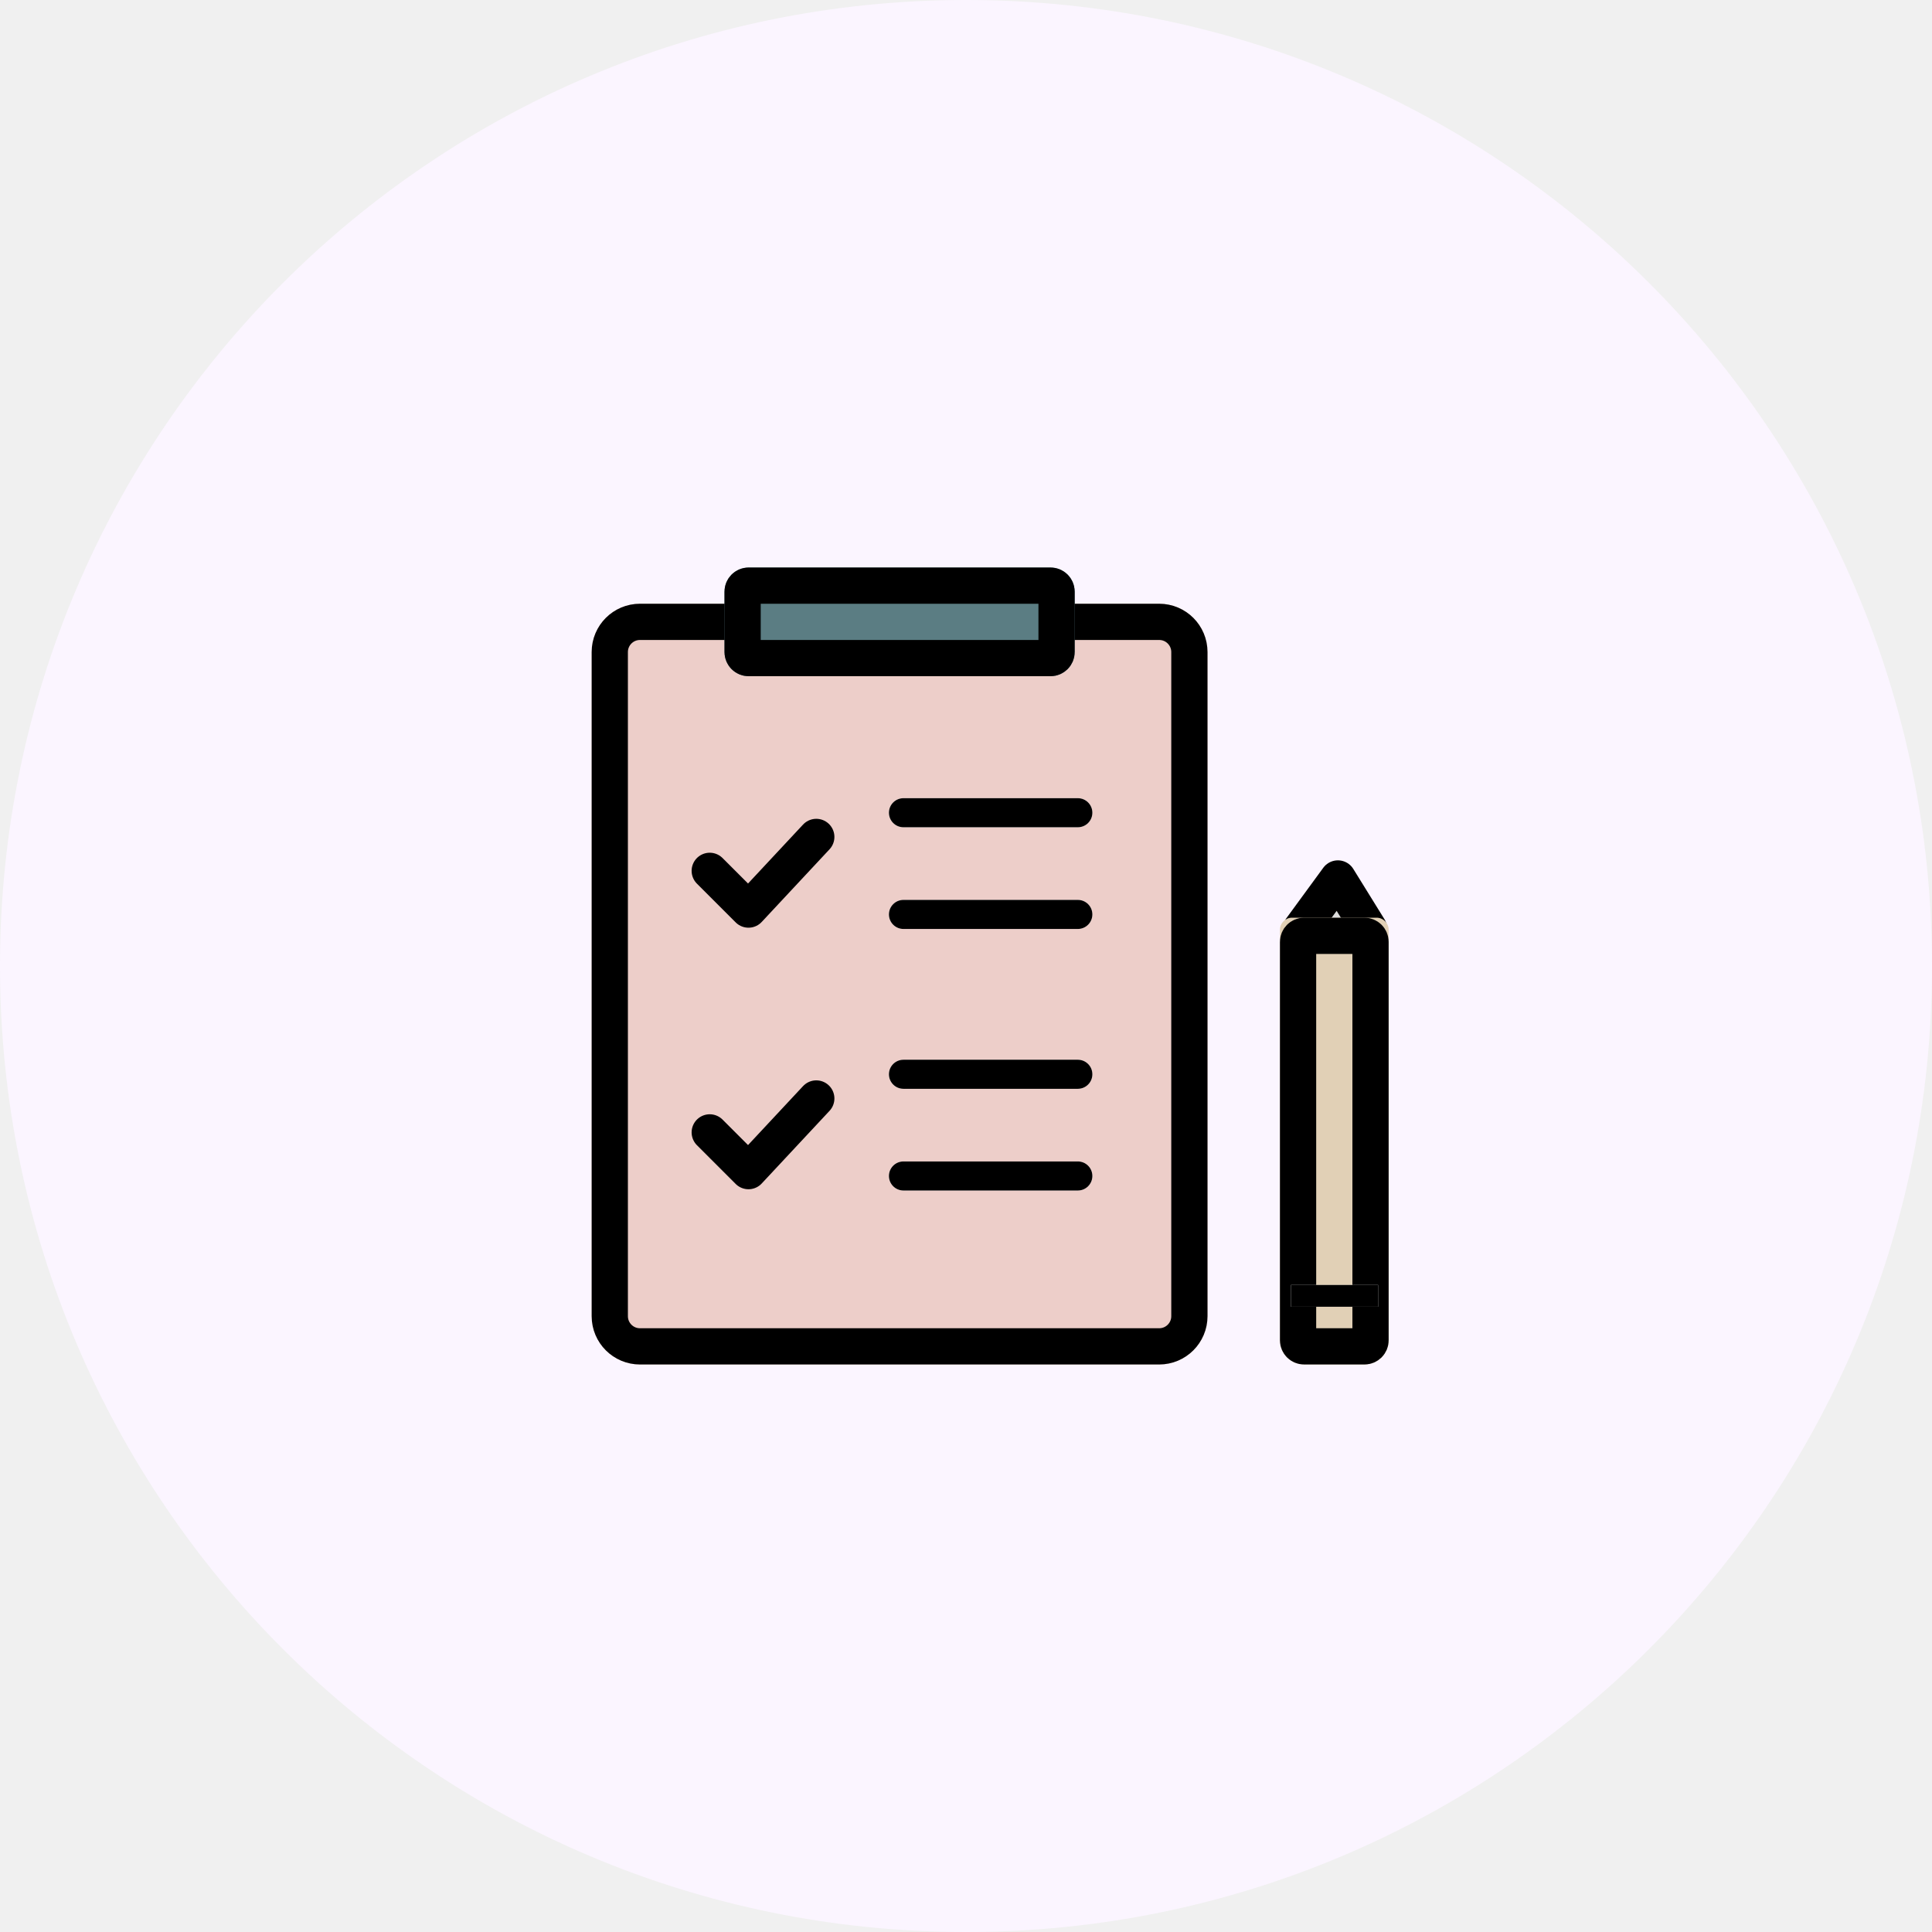
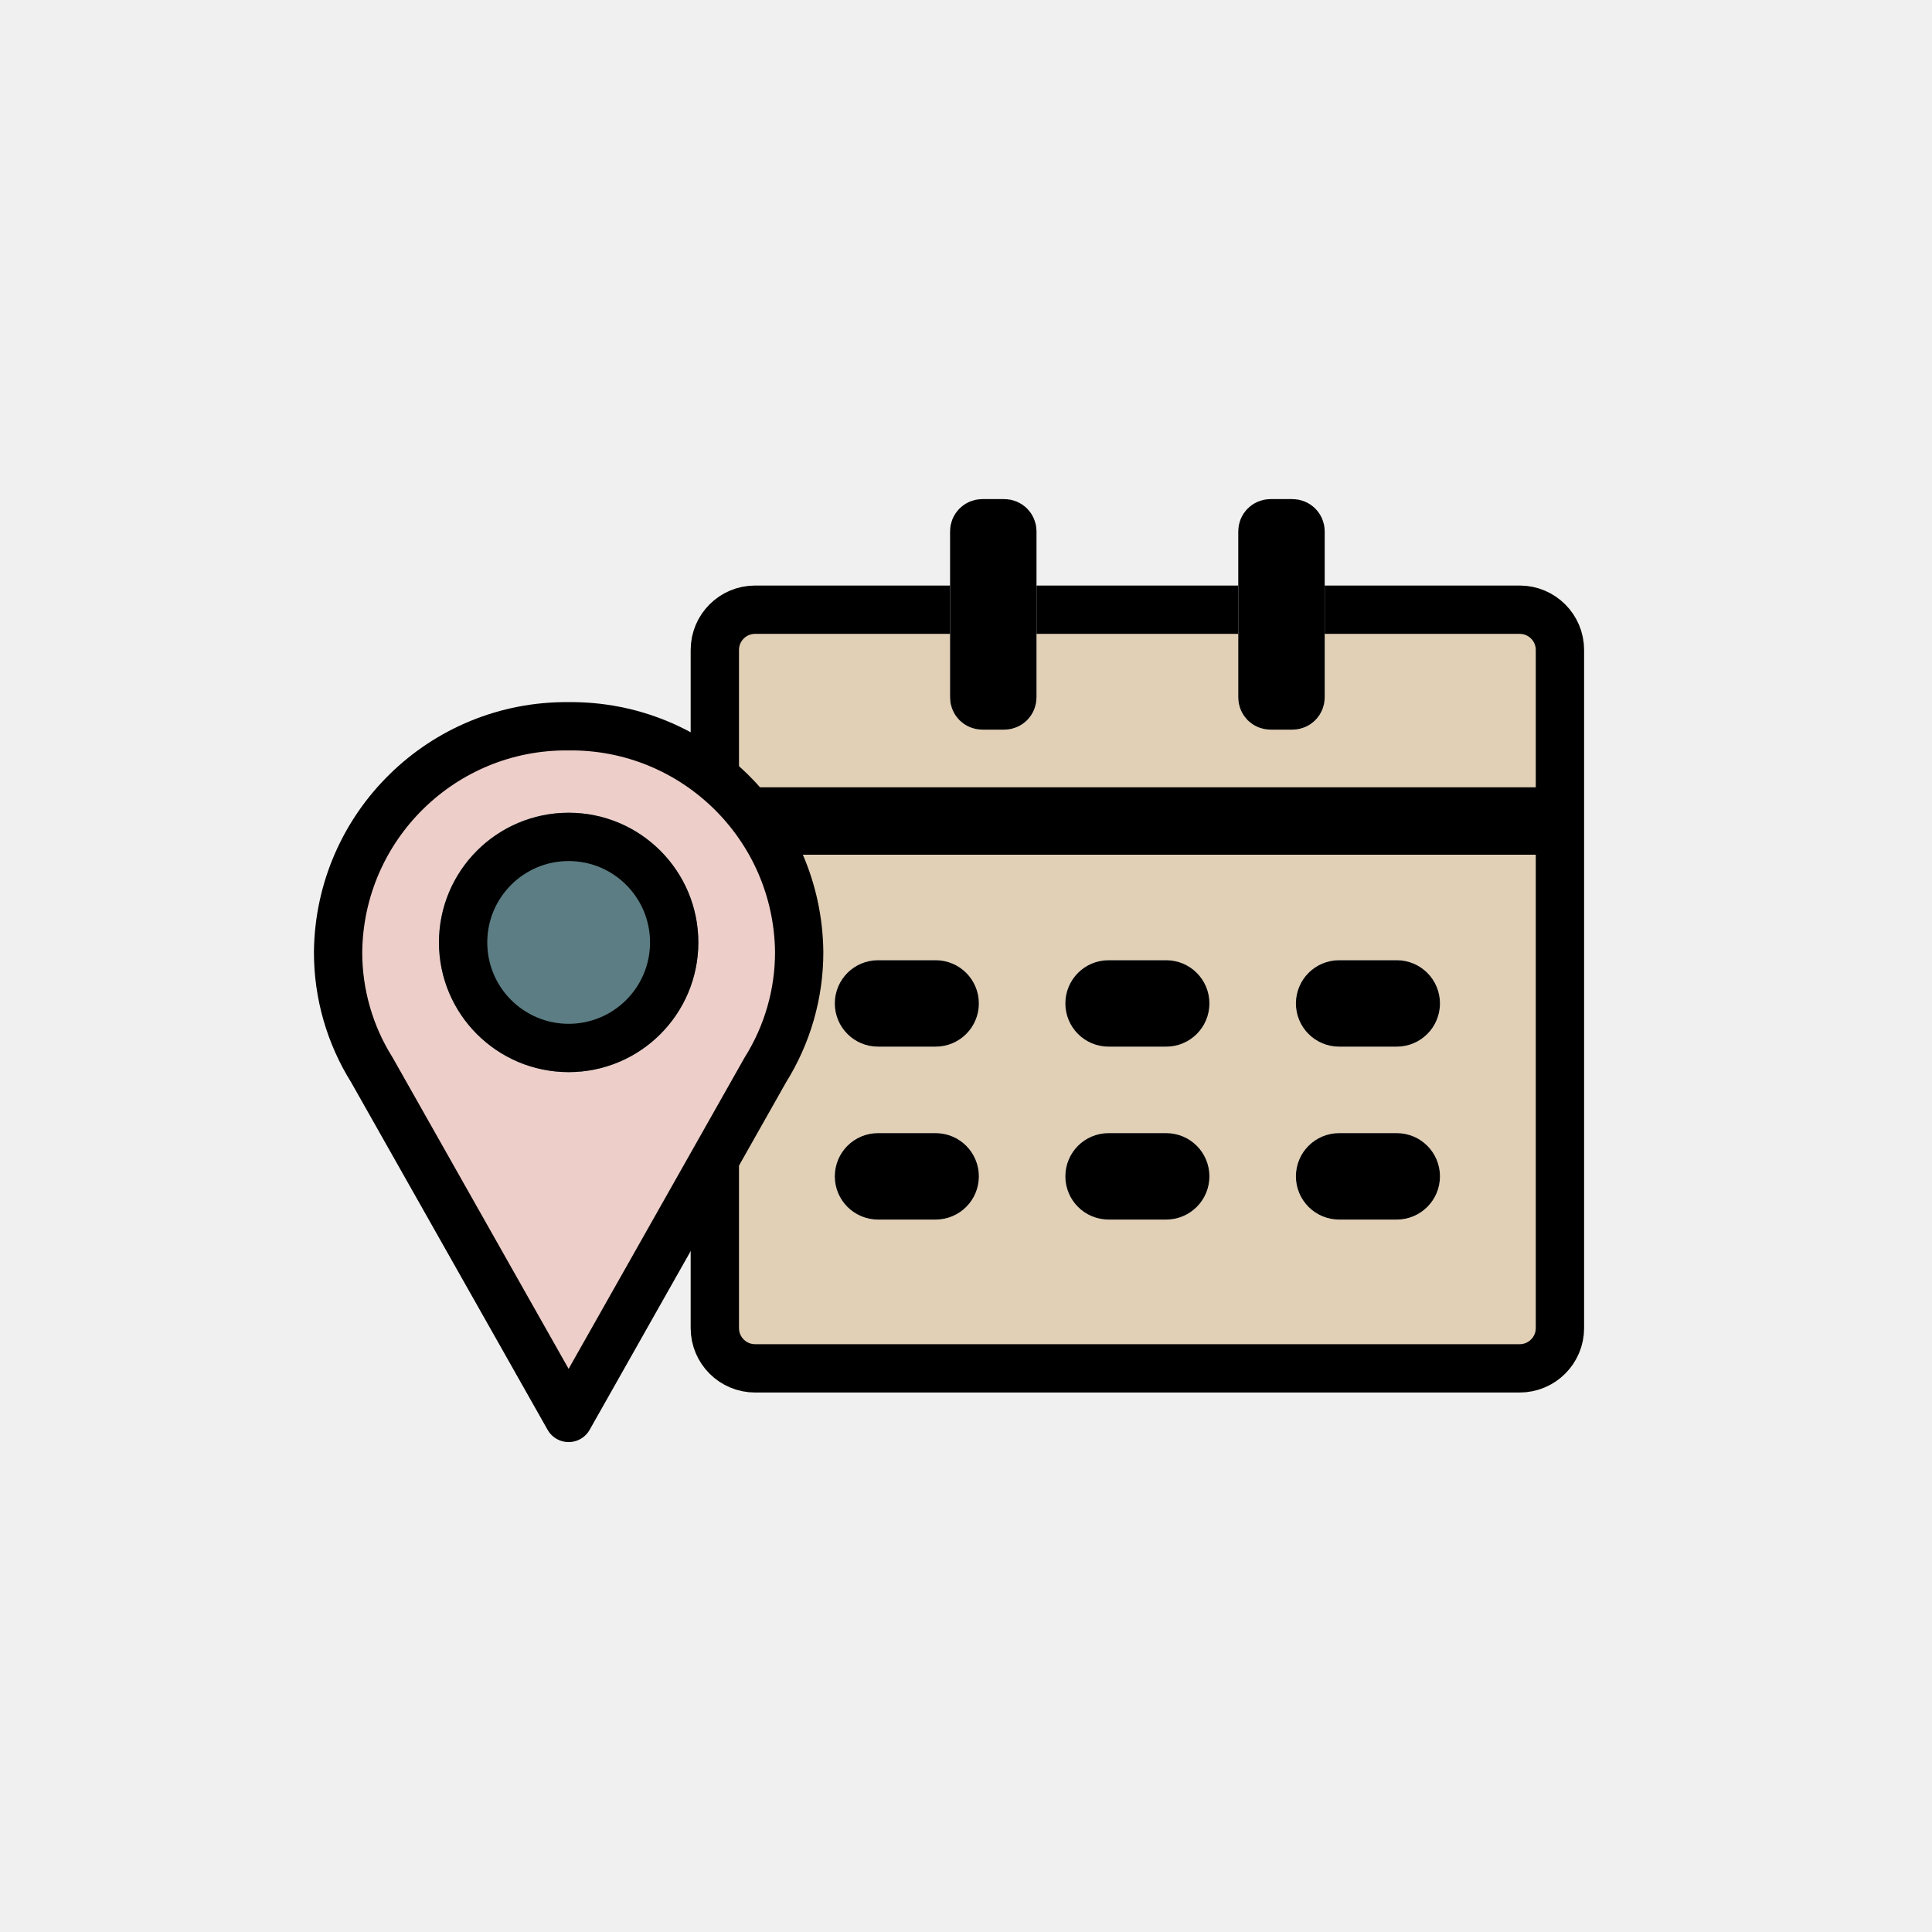
- <svg xmlns="http://www.w3.org/2000/svg" xmlns:xlink="http://www.w3.org/1999/xlink" width="160" height="160" viewBox="0 0 160 160">
-   <defs>
-     <clipPath id="clip">
-       <use xlink:href="#fill" />
-     </clipPath>
-     <clipPath id="clip-2">
-       <use xlink:href="#fill-2" />
-     </clipPath>
-     <clipPath id="clip-3">
-       <use xlink:href="#fill-3" />
-     </clipPath>
-     <clipPath id="clip-4">
-       <use xlink:href="#fill-4" />
-     </clipPath>
-     <clipPath id="clip-5">
-       <use xlink:href="#fill-5" />
-     </clipPath>
-   </defs>
-   <g id="booking_img04" transform="translate(-387 -314)">
-     <circle id="타원_37" data-name="타원 37" cx="80" cy="80" r="80" transform="translate(387 314)" fill="#fbf5ff" />
-     <g id="그룹_387" data-name="그룹 387" transform="translate(436.143 360.857)">
-       <g id="그룹_386" data-name="그룹 386" transform="translate(-0.143 0.143)">
-         <g id="사각형_278" data-name="사각형 278" transform="translate(51 3) rotate(90)" fill="#edcec9" stroke="#000" stroke-width="3">
-           <rect width="63" height="51" rx="4" stroke="none" />
-           <rect x="1.5" y="1.5" width="60" height="48" rx="2.5" fill="none" />
+ <svg xmlns="http://www.w3.org/2000/svg" width="120" height="120" viewBox="0 0 120 120">
+   <g id="step02" transform="translate(-397 -408)">
+     <rect id="사각형_830" data-name="사각형 830" width="120" height="120" transform="translate(397 408)" fill="none" />
+     <g id="icon_step02" transform="translate(-40.186 61.682)">
+       <g id="그룹_380" data-name="그룹 380" transform="translate(480.086 377.318)">
+         <g id="사각형_257" data-name="사각형 257" transform="translate(0 5.37)" fill="#e1d0b6" stroke="#000" stroke-width="3">
+           <rect width="55.49" height="50.12" rx="4" stroke="none" />
+           <rect x="1.5" y="1.5" width="52.49" height="47.12" rx="2.5" fill="none" />
        </g>
-         <g id="그룹_388" data-name="그룹 388" transform="translate(9.777 19.103)">
-           <g id="사각형_279" data-name="사각형 279" transform="translate(14.841)" fill="#fff" stroke="#000" stroke-width="3">
-             <rect id="fill" width="16.847" height="2.407" rx="1.203" stroke="none" />
-             <path d="M0,0.907h16.847M15.347,0v2.407M16.847,1.5h-16.847M1.5,2.407v-2.407" fill="none" clip-path="url(#clip)" />
+         <g id="그룹_822" data-name="그룹 822" transform="translate(16.11 0)">
+           <g id="사각형_259" data-name="사각형 259" transform="translate(0)" fill="#fff" stroke="#000" stroke-width="3">
+             <rect width="5.37" height="14.32" rx="2" stroke="none" />
+             <rect x="1.5" y="1.5" width="2.37" height="11.32" rx="0.5" fill="none" />
          </g>
-           <g id="사각형_282" data-name="사각형 282" transform="translate(14.841 21.66)" fill="#fff" stroke="#000" stroke-width="3">
-             <rect id="fill-2" width="16.847" height="2.407" rx="1.203" stroke="none" />
-             <path d="M0,0.907h16.847M15.347,0v2.407M16.847,1.5h-16.847M1.5,2.407v-2.407" fill="none" clip-path="url(#clip-2)" />
+           <g id="사각형_277" data-name="사각형 277" transform="translate(17.9)" fill="#fff" stroke="#000" stroke-width="3">
+             <rect width="5.37" height="14.32" rx="2" stroke="none" />
+             <rect x="1.5" y="1.5" width="2.37" height="11.32" rx="0.5" fill="none" />
          </g>
-           <g id="사각형_280" data-name="사각형 280" transform="translate(14.841 8.423)" fill="#fff" stroke="#000" stroke-width="3">
-             <rect id="fill-3" width="16.847" height="2.407" rx="1.203" stroke="none" />
-             <path d="M0,0.907h16.847M15.347,0v2.407M16.847,1.5h-16.847M1.5,2.407v-2.407" fill="none" clip-path="url(#clip-3)" />
+         </g>
+         <g id="그룹_379" data-name="그룹 379" transform="translate(8.95 28.64)">
+           <g id="사각형_263" data-name="사각형 263" fill="#fff" stroke="#000" stroke-width="3">
+             <rect width="8.95" height="5.37" rx="2.685" stroke="none" />
+             <rect x="1.5" y="1.5" width="5.95" height="2.37" rx="1.185" fill="none" />
          </g>
-           <g id="사각형_281" data-name="사각형 281" transform="translate(14.841 30.083)" fill="#fff" stroke="#000" stroke-width="3">
-             <rect id="fill-4" width="16.847" height="2.407" rx="1.203" stroke="none" />
-             <path d="M0,0.907h16.847M15.347,0v2.407M16.847,1.5h-16.847M1.5,2.407v-2.407" fill="none" clip-path="url(#clip-4)" />
+           <g id="사각형_267" data-name="사각형 267" transform="translate(0 10.74)" fill="#fff" stroke="#000" stroke-width="3">
+             <rect width="8.95" height="5.37" rx="2.685" stroke="none" />
+             <rect x="1.5" y="1.5" width="5.95" height="2.37" rx="1.185" fill="none" />
          </g>
-           <path id="패스_143" data-name="패스 143" d="M431.667,370.474l3.209,3.209,5.616-6.017" transform="translate(-431.667 -364.458)" fill="none" stroke="#000" stroke-linecap="round" stroke-linejoin="round" stroke-width="3" />
-           <path id="패스_144" data-name="패스 144" d="M431.667,370.474l3.209,3.209,5.616-6.017" transform="translate(-431.667 -342.798)" fill="none" stroke="#000" stroke-linecap="round" stroke-linejoin="round" stroke-width="3" />
+           <g id="사각형_264" data-name="사각형 264" transform="translate(14.32)" fill="#fff" stroke="#000" stroke-width="3">
+             <rect width="8.95" height="5.37" rx="2.685" stroke="none" />
+             <rect x="1.5" y="1.5" width="5.95" height="2.37" rx="1.185" fill="none" />
+           </g>
+           <g id="사각형_597" data-name="사각형 597" transform="translate(28.64)" fill="#fff" stroke="#000" stroke-width="3">
+             <rect width="8.95" height="5.37" rx="2.685" stroke="none" />
+             <rect x="1.5" y="1.5" width="5.95" height="2.37" rx="1.185" fill="none" />
+           </g>
+           <g id="사각형_268" data-name="사각형 268" transform="translate(14.32 10.74)" fill="#fff" stroke="#000" stroke-width="3">
+             <rect width="8.95" height="5.37" rx="2.685" stroke="none" />
+             <rect x="1.5" y="1.5" width="5.95" height="2.37" rx="1.185" fill="none" />
+           </g>
+           <g id="사각형_596" data-name="사각형 596" transform="translate(28.64 10.74)" fill="#fff" stroke="#000" stroke-width="3">
+             <rect width="8.95" height="5.37" rx="2.685" stroke="none" />
+             <rect x="1.5" y="1.5" width="5.95" height="2.37" rx="1.185" fill="none" />
+           </g>
        </g>
-         <g id="사각형_285" data-name="사각형 285" transform="translate(11)" fill="#5b7d83" stroke="#000" stroke-width="3">
-           <rect width="29" height="9" rx="2" stroke="none" />
-           <rect x="1.5" y="1.5" width="26" height="6" rx="0.5" fill="none" />
+         <g id="사각형_261" data-name="사각형 261" transform="translate(0 17.9)" fill="none" stroke="#000" stroke-width="3">
+           <rect width="53.7" height="4.188" stroke="none" />
+           <rect x="1.5" y="1.5" width="50.7" height="1.188" fill="none" />
        </g>
      </g>
-       <g id="그룹_385" data-name="그룹 385" transform="translate(66.191 66.477) rotate(180)">
-         <path id="패스_145" data-name="패스 145" d="M-.088-.75l2.58,4.167L5.541-.75" transform="translate(2.043 37.167)" fill="#ddd" stroke="#000" stroke-linecap="round" stroke-linejoin="round" stroke-width="3" />
-         <g id="사각형_283" data-name="사각형 283" transform="translate(0.333 0.334)" fill="#e1d0b6" stroke="#000" stroke-width="3">
-           <path d="M2,0H7A2,2,0,0,1,9,2V36a1,1,0,0,1-1,1H1a1,1,0,0,1-1-1V2A2,2,0,0,1,2,0Z" stroke="none" />
-           <rect x="1.5" y="1.5" width="6" height="34" rx="0.5" fill="none" />
-         </g>
-         <g id="사각형_284" data-name="사각형 284" transform="translate(1.203 5.114)" fill="#fff" stroke="#000" stroke-width="3">
-           <rect id="fill-5" width="7.22" height="1.805" stroke="none" />
-           <path d="M0,0.305h7.22M5.72,0v1.805M7.22,1.5h-7.22M1.5,1.805v-1.805" fill="none" clip-path="url(#clip-5)" />
+       <g id="그룹_382" data-name="그룹 382" transform="translate(458.185 391.428)">
+         <path id="합치기_9" data-name="합치기 9" d="M2.1,21.347A13.752,13.752,0,0,1,0,14.028,14.176,14.176,0,0,1,14.319,0,14.177,14.177,0,0,1,28.64,14.028a13.766,13.766,0,0,1-2.1,7.312L14.319,42.96Z" transform="translate(0 0)" fill="#edcec9" stroke="#000" stroke-linecap="round" stroke-linejoin="round" stroke-width="3" />
+         <g id="타원_42" data-name="타원 42" transform="translate(6.266 5.371)" fill="#5b7d83" stroke="#000" stroke-width="3">
+           <circle cx="8.055" cy="8.055" r="8.055" stroke="none" />
+           <circle cx="8.055" cy="8.055" r="6.555" fill="none" />
        </g>
      </g>
    </g>
  </g>
</svg>
